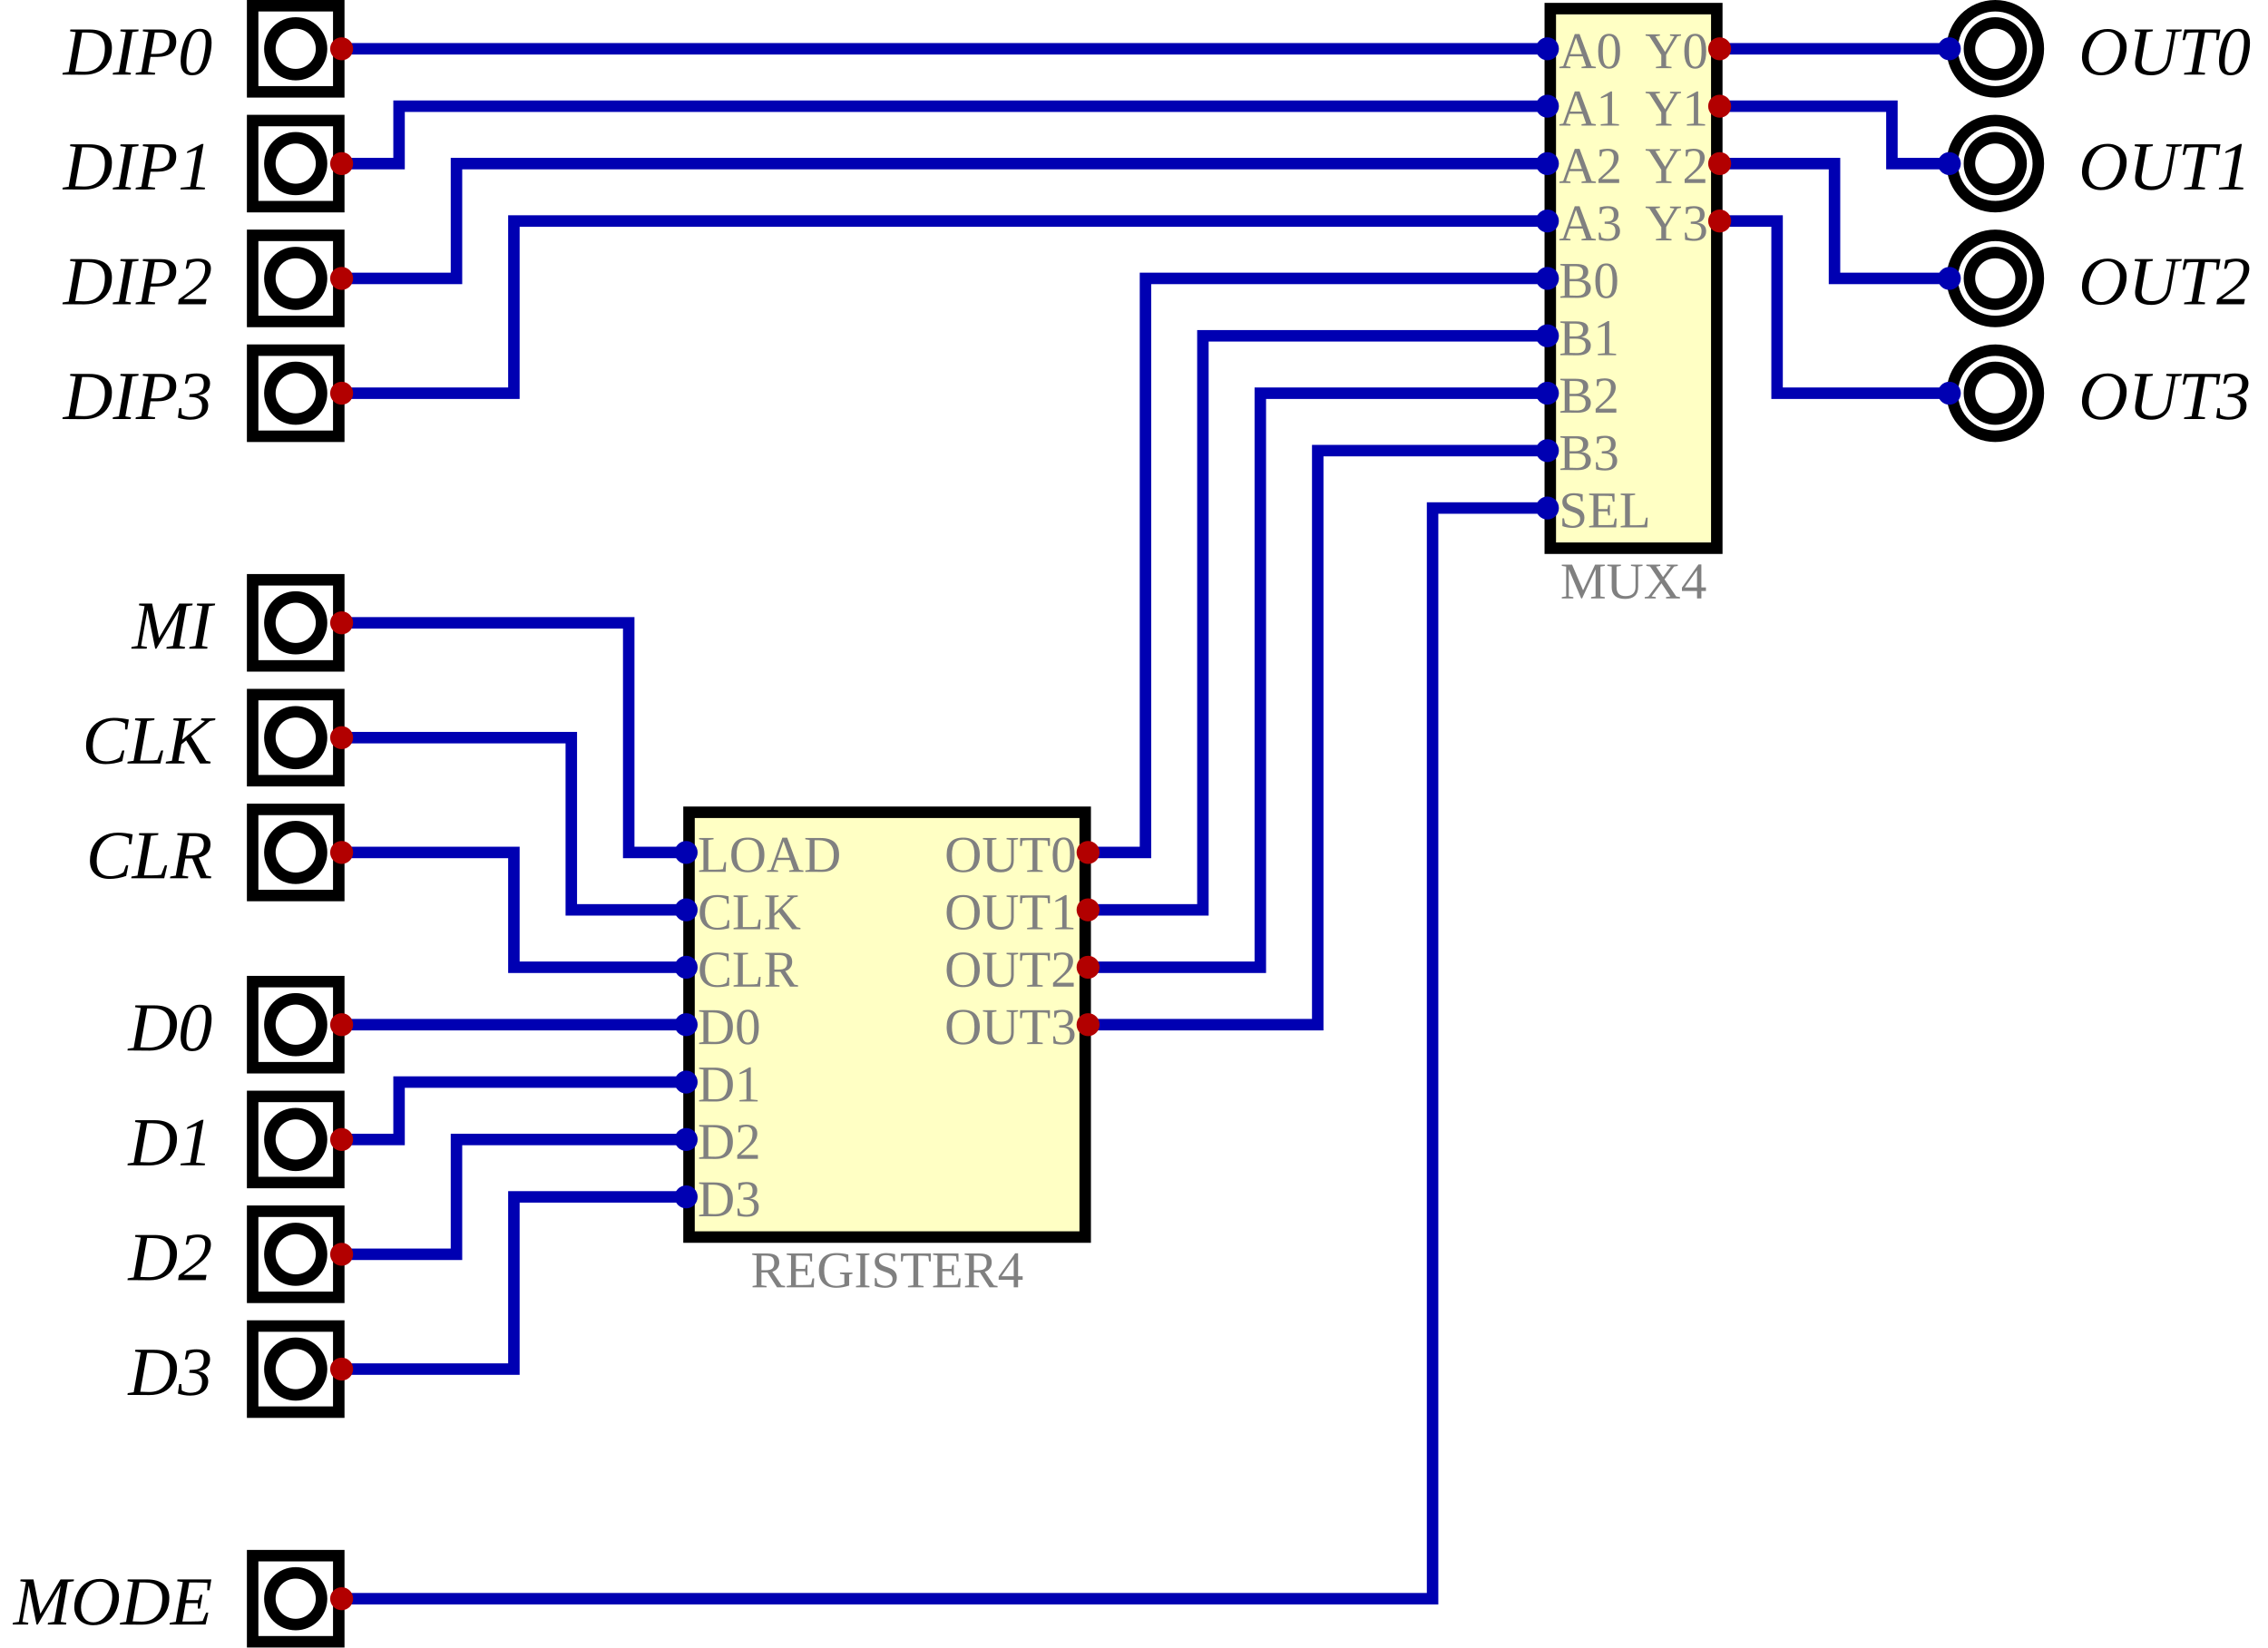
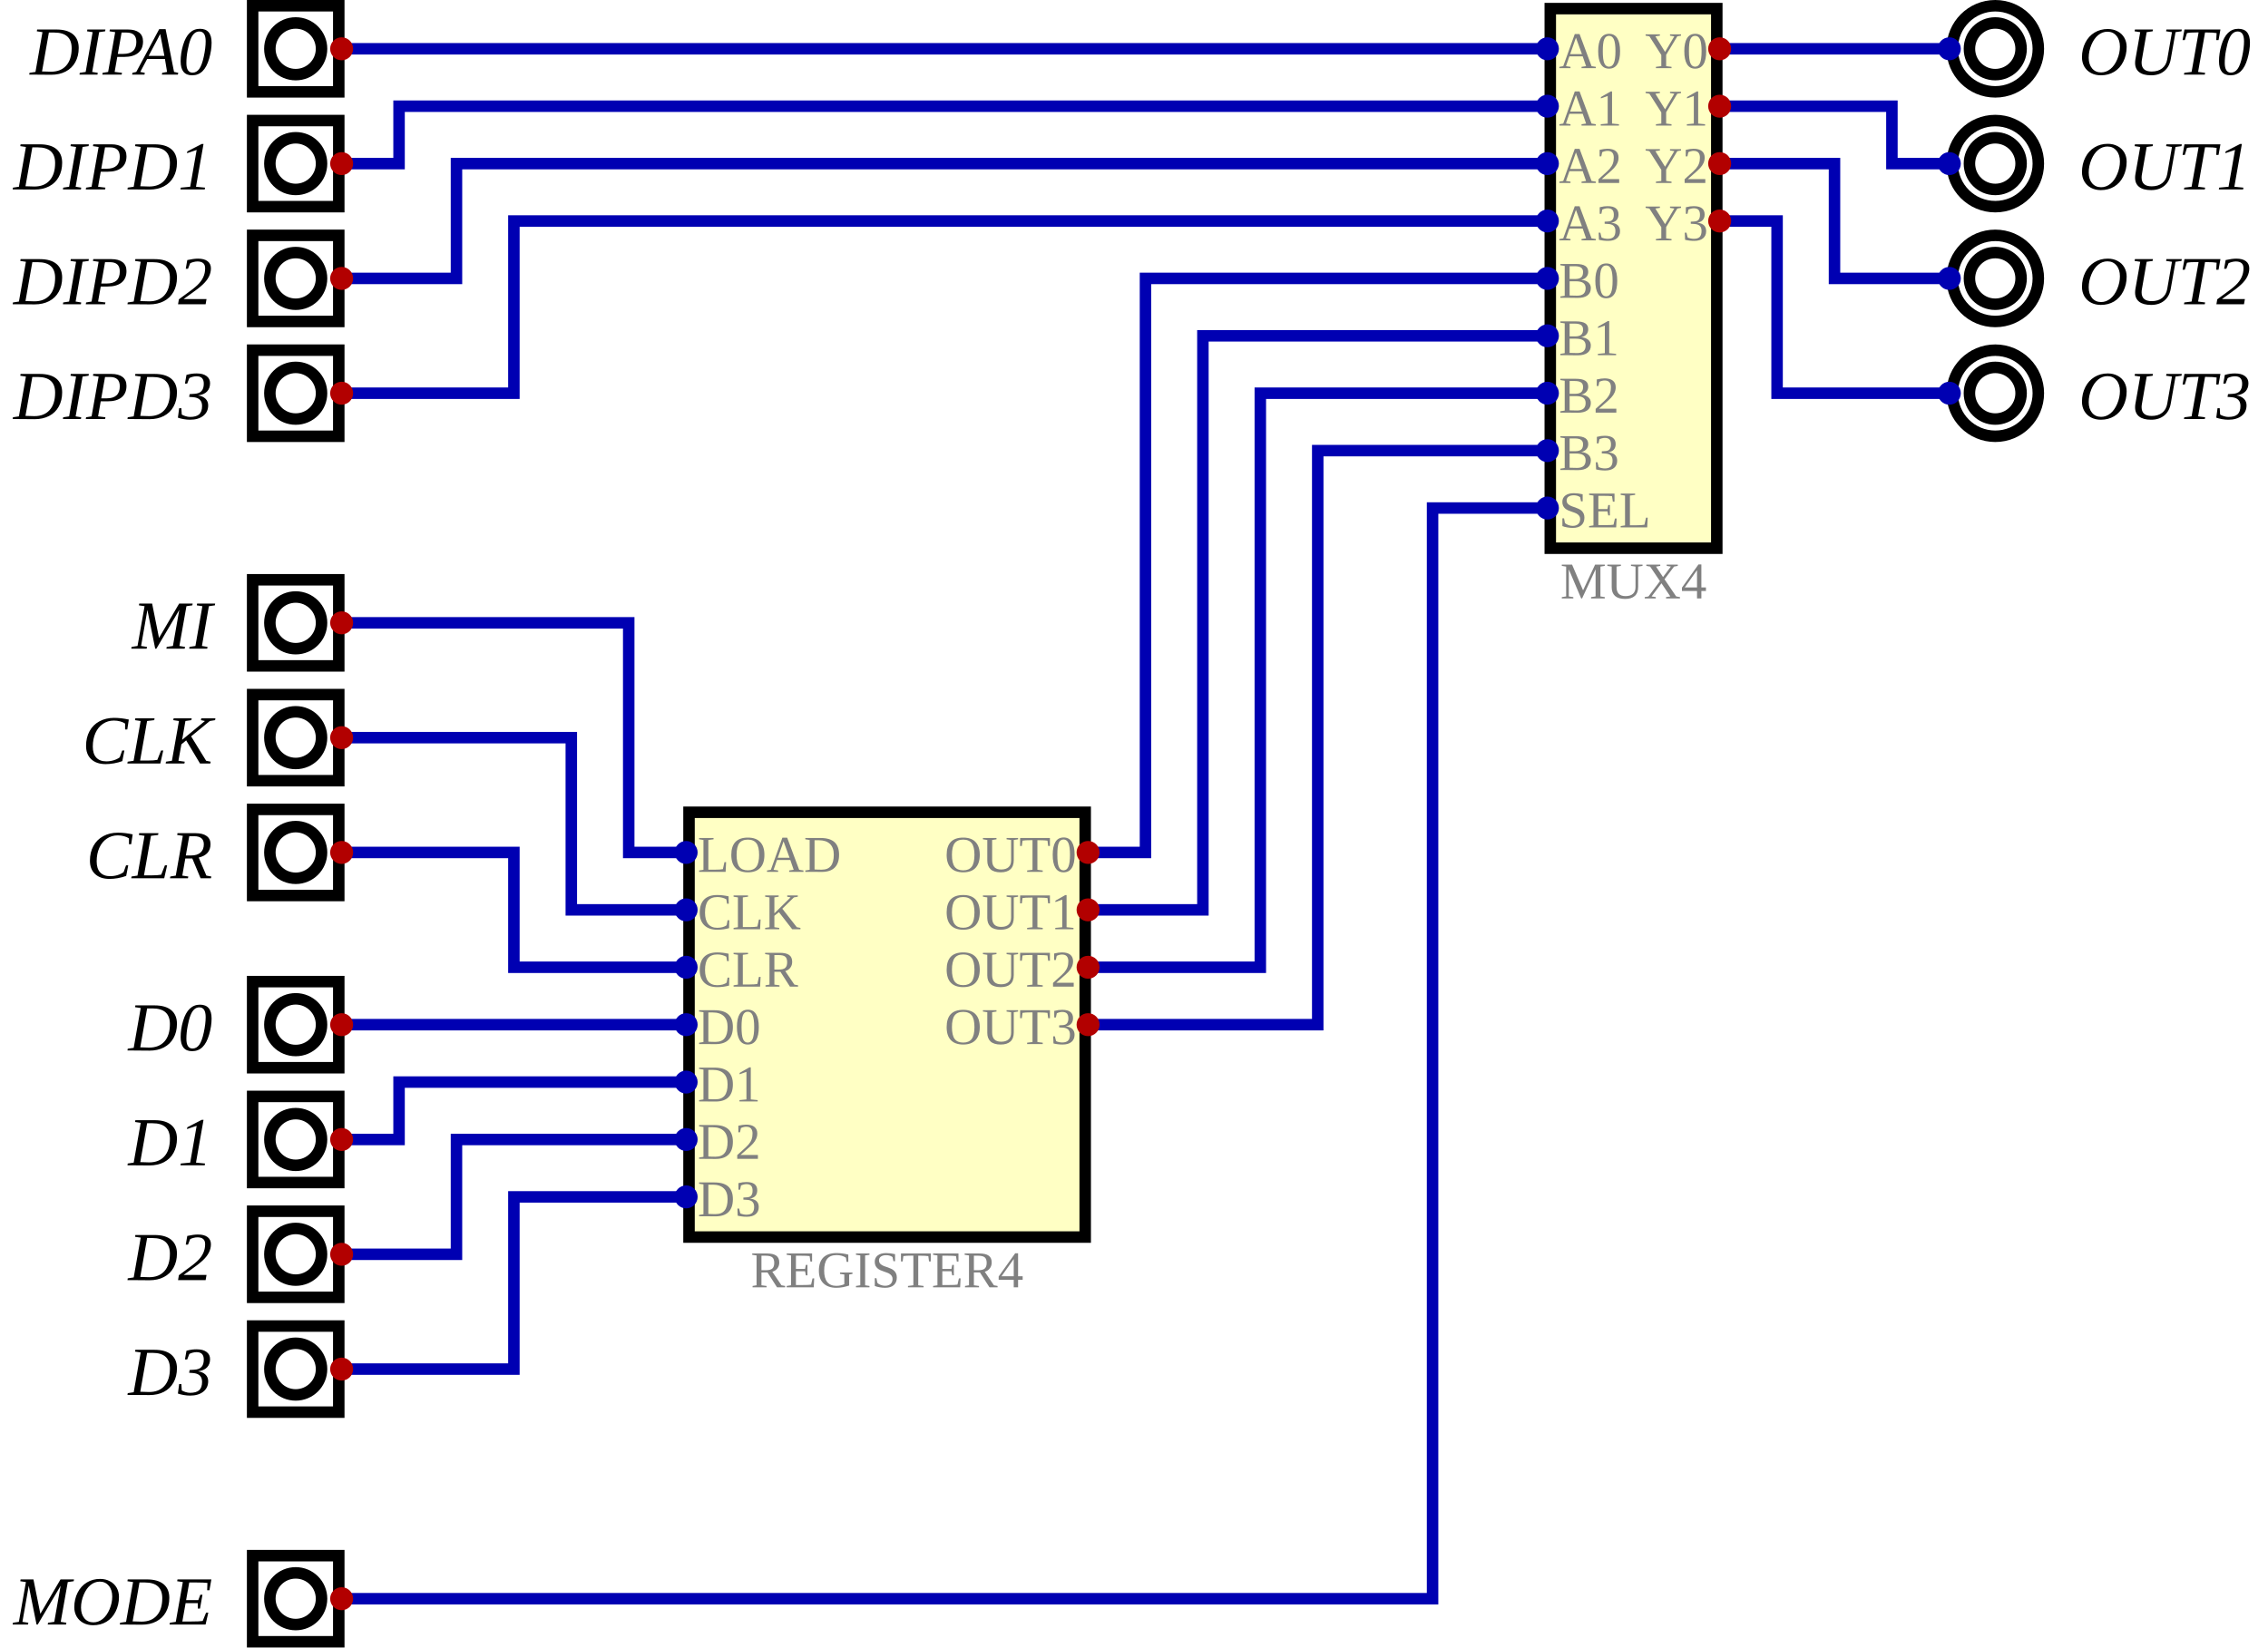
<svg xmlns="http://www.w3.org/2000/svg" width="800px" viewBox="401 -97 790 574">
  <g stroke-linecap="square">
-     <path d="M 520,0 L 560,0 L 560,-40 L 940,-40" stroke="#0000b2" stroke-width="4.0" fill="none" class="DIP2" />
+     <path d="M 520,0 L 560,0 L 560,-40 L 940,-40" stroke="#0000b2" stroke-width="4.0" fill="none" class="DIPD2" />
    <path d="M 520,160 L 600,160 L 600,220 L 640,220" stroke="#0000b2" stroke-width="4.0" fill="none" class="CLK" />
    <path d="M 520,260 L 640,260" stroke="#0000b2" stroke-width="4.0" fill="none" class="D0" />
    <path d="M 780,260 L 860,260 L 860,60 L 940,60" stroke="#0000b2" stroke-width="4.0" fill="none" class="register_OUT3" />
    <path d="M 1000,-40 L 1040,-40 L 1040,0 L 1080,0" stroke="#0000b2" stroke-width="4.0" fill="none" class="mux_Y2" />
-     <path d="M 520,-40 L 540,-40 L 540,-60 L 940,-60" stroke="#0000b2" stroke-width="4.0" fill="none" class="DIP1" />
+     <path d="M 520,-40 L 540,-40 L 540,-60 L 940,-60" stroke="#0000b2" stroke-width="4.0" fill="none" class="DIPD1" />
    <path d="M 520,200 L 580,200 L 580,240 L 640,240" stroke="#0000b2" stroke-width="4.0" fill="none" class="CLR" />
    <path d="M 780,200 L 800,200 L 800,0 L 940,0" stroke="#0000b2" stroke-width="4.0" fill="none" class="register_OUT0" />
-     <path d="M 520,40 L 580,40 L 580,-20 L 940,-20" stroke="#0000b2" stroke-width="4.0" fill="none" class="DIP3" />
+     <path d="M 520,40 L 580,40 L 580,-20 L 940,-20" stroke="#0000b2" stroke-width="4.0" fill="none" class="DIPD3" />
    <path d="M 520,300 L 540,300 L 540,280 L 640,280" stroke="#0000b2" stroke-width="4.0" fill="none" class="D1" />
    <path d="M 520,460 L 900,460 L 900,80 L 940,80" stroke="#0000b2" stroke-width="4.0" fill="none" class="MODE" />
    <path d="M 1000,-80 L 1080,-80" stroke="#0000b2" stroke-width="4.0" fill="none" class="mux_Y0" />
-     <path d="M 520,-80 L 940,-80" stroke="#0000b2" stroke-width="4.0" fill="none" class="DIP0" />
+     <path d="M 520,-80 L 940,-80" stroke="#0000b2" stroke-width="4.0" fill="none" class="DIPA0" />
    <path d="M 780,240 L 840,240 L 840,40 L 940,40" stroke="#0000b2" stroke-width="4.0" fill="none" class="register_OUT2" />
    <path d="M 1000,-20 L 1020,-20 L 1020,40 L 1080,40" stroke="#0000b2" stroke-width="4.0" fill="none" class="mux_Y3" />
    <path d="M 520,340 L 560,340 L 560,300 L 640,300" stroke="#0000b2" stroke-width="4.0" fill="none" class="D2" />
    <path d="M 520,120 L 620,120 L 620,200 L 640,200" stroke="#0000b2" stroke-width="4.0" fill="none" class="MI" />
    <path d="M 1000,-60 L 1060,-60 L 1060,-40 L 1080,-40" stroke="#0000b2" stroke-width="4.0" fill="none" class="mux_Y1" />
    <path d="M 520,380 L 580,380 L 580,320 L 640,320" stroke="#0000b2" stroke-width="4.0" fill="none" class="D3" />
    <path d="M 780,220 L 820,220 L 820,20 L 940,20" stroke="#0000b2" stroke-width="4.0" fill="none" class="register_OUT1" />
    <g>
</g>
-     <g class="Input" id="DIP0" pointer-events="visible">
+     <g class="Input" id="DIPA0" pointer-events="visible">
      <path d="M 489,-95 L 519,-95 L 519,-65 L 489,-65 Z" stroke="#000000" stroke-width="4.0" fill="none" />
-       <circle cx="504.0" cy="-80.0" r="9.0" stroke="#000000" stroke-width="4.0" fill="none" class="DIP0" />
+       <circle cx="504.0" cy="-80.0" r="9.0" stroke="#000000" stroke-width="4.0" fill="none" class="DIPA0" />
      <text text-anchor="end" x="475.0" y="-71.0" fill="#000000" style="font-size:24px">
-         <tspan style="font-style:italic;">DIP0</tspan>
+         <tspan style="font-style:italic;">DIPA0</tspan>
      </text>
      <circle cx="520.0" cy="-80.0" r="2.0" stroke="#b20000" stroke-width="4.0" fill="#b20000" />
    </g>
-     <g class="Input" id="DIP1" pointer-events="visible">
+     <g class="Input" id="DIPD1" pointer-events="visible">
      <path d="M 489,-55 L 519,-55 L 519,-25 L 489,-25 Z" stroke="#000000" stroke-width="4.0" fill="none" />
-       <circle cx="504.0" cy="-40.0" r="9.0" stroke="#000000" stroke-width="4.0" fill="none" class="DIP1" />
+       <circle cx="504.0" cy="-40.0" r="9.0" stroke="#000000" stroke-width="4.0" fill="none" class="DIPD1" />
      <text text-anchor="end" x="475.0" y="-31.0" fill="#000000" style="font-size:24px">
-         <tspan style="font-style:italic;">DIP1</tspan>
+         <tspan style="font-style:italic;">DIPD1</tspan>
      </text>
      <circle cx="520.0" cy="-40.0" r="2.0" stroke="#b20000" stroke-width="4.0" fill="#b20000" />
    </g>
-     <g class="Input" id="DIP2" pointer-events="visible">
+     <g class="Input" id="DIPD2" pointer-events="visible">
      <path d="M 489,-15 L 519,-15 L 519,15 L 489,15 Z" stroke="#000000" stroke-width="4.0" fill="none" />
-       <circle cx="504.0" cy="0.0" r="9.0" stroke="#000000" stroke-width="4.0" fill="none" class="DIP2" />
+       <circle cx="504.0" cy="0.0" r="9.0" stroke="#000000" stroke-width="4.0" fill="none" class="DIPD2" />
      <text text-anchor="end" x="475.0" y="9.0" fill="#000000" style="font-size:24px">
-         <tspan style="font-style:italic;">DIP2</tspan>
+         <tspan style="font-style:italic;">DIPD2</tspan>
      </text>
      <circle cx="520.0" cy="0.0" r="2.0" stroke="#b20000" stroke-width="4.0" fill="#b20000" />
    </g>
-     <g class="Input" id="DIP3" pointer-events="visible">
+     <g class="Input" id="DIPD3" pointer-events="visible">
      <path d="M 489,25 L 519,25 L 519,55 L 489,55 Z" stroke="#000000" stroke-width="4.0" fill="none" />
-       <circle cx="504.0" cy="40.0" r="9.0" stroke="#000000" stroke-width="4.0" fill="none" class="DIP3" />
+       <circle cx="504.0" cy="40.0" r="9.0" stroke="#000000" stroke-width="4.0" fill="none" class="DIPD3" />
      <text text-anchor="end" x="475.0" y="49.0" fill="#000000" style="font-size:24px">
-         <tspan style="font-style:italic;">DIP3</tspan>
+         <tspan style="font-style:italic;">DIPD3</tspan>
      </text>
      <circle cx="520.0" cy="40.0" r="2.0" stroke="#b20000" stroke-width="4.0" fill="#b20000" />
    </g>
    <g class="MUX4" pointer-events="visible">
      <path d="M 941,-94 L 999,-94 L 999,94 L 941,94 Z" stroke="#ffffb4" stroke-width="0.0" fill="#ffffb4" fill-opacity="0.784" />
      <path d="M 941,-94 L 999,-94 L 999,94 L 941,94 Z" stroke="#000000" stroke-width="4.0" fill="none" />
      <text text-anchor="start" x="944.0" y="-73.25" fill="#808080" style="font-size:18px">A0</text>
      <text text-anchor="start" x="944.0" y="-53.25" fill="#808080" style="font-size:18px">A1</text>
      <text text-anchor="start" x="944.0" y="-33.25" fill="#808080" style="font-size:18px">A2</text>
      <text text-anchor="start" x="944.0" y="-13.25" fill="#808080" style="font-size:18px">A3</text>
      <text text-anchor="start" x="944.0" y="6.75" fill="#808080" style="font-size:18px">B0</text>
      <text text-anchor="start" x="944.0" y="26.75" fill="#808080" style="font-size:18px">B1</text>
      <text text-anchor="start" x="944.0" y="46.75" fill="#808080" style="font-size:18px">B2</text>
      <text text-anchor="start" x="944.0" y="66.75" fill="#808080" style="font-size:18px">B3</text>
      <text text-anchor="start" x="944.0" y="86.75" fill="#808080" style="font-size:18px">SEL</text>
      <text text-anchor="end" x="996.0" y="-73.25" fill="#808080" style="font-size:18px">Y0</text>
      <text text-anchor="end" x="996.0" y="-53.25" fill="#808080" style="font-size:18px">Y1</text>
      <text text-anchor="end" x="996.0" y="-33.25" fill="#808080" style="font-size:18px">Y2</text>
      <text text-anchor="end" x="996.0" y="-13.25" fill="#808080" style="font-size:18px">Y3</text>
      <text text-anchor="middle" x="970.0" y="111.5" fill="#808080" style="font-size:18px">MUX4</text>
      <circle cx="940.0" cy="-80.0" r="2.0" stroke="#0000b2" stroke-width="4.0" fill="#0000b2" />
      <circle cx="940.0" cy="-60.0" r="2.0" stroke="#0000b2" stroke-width="4.0" fill="#0000b2" />
      <circle cx="940.0" cy="-40.0" r="2.0" stroke="#0000b2" stroke-width="4.0" fill="#0000b2" />
      <circle cx="940.0" cy="-20.0" r="2.0" stroke="#0000b2" stroke-width="4.0" fill="#0000b2" />
      <circle cx="940.0" cy="0.0" r="2.0" stroke="#0000b2" stroke-width="4.0" fill="#0000b2" />
      <circle cx="940.0" cy="20.0" r="2.0" stroke="#0000b2" stroke-width="4.0" fill="#0000b2" />
      <circle cx="940.0" cy="40.0" r="2.0" stroke="#0000b2" stroke-width="4.0" fill="#0000b2" />
      <circle cx="940.0" cy="60.0" r="2.0" stroke="#0000b2" stroke-width="4.0" fill="#0000b2" />
      <circle cx="940.0" cy="80.0" r="2.0" stroke="#0000b2" stroke-width="4.0" fill="#0000b2" />
      <circle cx="1000.0" cy="-80.0" r="2.0" stroke="#b20000" stroke-width="4.0" fill="#b20000" />
      <circle cx="1000.0" cy="-60.0" r="2.0" stroke="#b20000" stroke-width="4.0" fill="#b20000" />
      <circle cx="1000.0" cy="-40.0" r="2.0" stroke="#b20000" stroke-width="4.0" fill="#b20000" />
      <circle cx="1000.0" cy="-20.0" r="2.0" stroke="#b20000" stroke-width="4.0" fill="#b20000" />
    </g>
    <g class="Input" id="MODE" pointer-events="visible">
      <path d="M 489,445 L 519,445 L 519,475 L 489,475 Z" stroke="#000000" stroke-width="4.0" fill="none" />
      <circle cx="504.0" cy="460.0" r="9.0" stroke="#000000" stroke-width="4.0" fill="none" class="MODE" />
      <text text-anchor="end" x="475.0" y="469.0" fill="#000000" style="font-size:24px">
        <tspan style="font-style:italic;">MODE</tspan>
      </text>
      <circle cx="520.0" cy="460.0" r="2.0" stroke="#b20000" stroke-width="4.0" fill="#b20000" />
    </g>
    <g class="Output" id="OUT0">
      <circle cx="1096.0" cy="-80.0" r="9.0" stroke="#000000" stroke-width="4.0" fill="none" class="mux_Y0" />
      <circle cx="1096.0" cy="-80.0" r="15.0" stroke="#000000" stroke-width="4.0" fill="none" />
      <text text-anchor="start" x="1125.0" y="-71.0" fill="#000000" style="font-size:24px">
        <tspan style="font-style:italic;">OUT0</tspan>
      </text>
      <circle cx="1080.0" cy="-80.0" r="2.0" stroke="#0000b2" stroke-width="4.0" fill="#0000b2" />
    </g>
    <g class="Output" id="OUT1">
      <circle cx="1096.0" cy="-40.0" r="9.0" stroke="#000000" stroke-width="4.0" fill="none" class="mux_Y1" />
      <circle cx="1096.0" cy="-40.0" r="15.0" stroke="#000000" stroke-width="4.0" fill="none" />
      <text text-anchor="start" x="1125.0" y="-31.0" fill="#000000" style="font-size:24px">
        <tspan style="font-style:italic;">OUT1</tspan>
      </text>
      <circle cx="1080.0" cy="-40.0" r="2.0" stroke="#0000b2" stroke-width="4.0" fill="#0000b2" />
    </g>
    <g class="Output" id="OUT2">
      <circle cx="1096.0" cy="0.0" r="9.0" stroke="#000000" stroke-width="4.0" fill="none" class="mux_Y2" />
      <circle cx="1096.0" cy="0.0" r="15.0" stroke="#000000" stroke-width="4.0" fill="none" />
      <text text-anchor="start" x="1125.0" y="9.0" fill="#000000" style="font-size:24px">
        <tspan style="font-style:italic;">OUT2</tspan>
      </text>
      <circle cx="1080.0" cy="0.0" r="2.0" stroke="#0000b2" stroke-width="4.0" fill="#0000b2" />
    </g>
    <g class="Output" id="OUT3">
      <circle cx="1096.0" cy="40.0" r="9.0" stroke="#000000" stroke-width="4.0" fill="none" class="mux_Y3" />
      <circle cx="1096.0" cy="40.0" r="15.0" stroke="#000000" stroke-width="4.0" fill="none" />
      <text text-anchor="start" x="1125.0" y="49.0" fill="#000000" style="font-size:24px">
        <tspan style="font-style:italic;">OUT3</tspan>
      </text>
      <circle cx="1080.0" cy="40.0" r="2.0" stroke="#0000b2" stroke-width="4.0" fill="#0000b2" />
    </g>
    <g class="Input" id="D0" pointer-events="visible">
      <path d="M 489,245 L 519,245 L 519,275 L 489,275 Z" stroke="#000000" stroke-width="4.0" fill="none" />
      <circle cx="504.0" cy="260.0" r="9.0" stroke="#000000" stroke-width="4.0" fill="none" class="D0" />
      <text text-anchor="end" x="475.0" y="269.0" fill="#000000" style="font-size:24px">
        <tspan style="font-style:italic;">D0</tspan>
      </text>
      <circle cx="520.0" cy="260.0" r="2.0" stroke="#b20000" stroke-width="4.0" fill="#b20000" />
    </g>
    <g class="Input" id="D1" pointer-events="visible">
      <path d="M 489,285 L 519,285 L 519,315 L 489,315 Z" stroke="#000000" stroke-width="4.0" fill="none" />
      <circle cx="504.0" cy="300.0" r="9.0" stroke="#000000" stroke-width="4.0" fill="none" class="D1" />
      <text text-anchor="end" x="475.0" y="309.0" fill="#000000" style="font-size:24px">
        <tspan style="font-style:italic;">D1</tspan>
      </text>
      <circle cx="520.0" cy="300.0" r="2.0" stroke="#b20000" stroke-width="4.0" fill="#b20000" />
    </g>
    <g class="Input" id="D2" pointer-events="visible">
      <path d="M 489,325 L 519,325 L 519,355 L 489,355 Z" stroke="#000000" stroke-width="4.0" fill="none" />
      <circle cx="504.0" cy="340.0" r="9.0" stroke="#000000" stroke-width="4.0" fill="none" class="D2" />
      <text text-anchor="end" x="475.0" y="349.0" fill="#000000" style="font-size:24px">
        <tspan style="font-style:italic;">D2</tspan>
      </text>
      <circle cx="520.0" cy="340.0" r="2.0" stroke="#b20000" stroke-width="4.0" fill="#b20000" />
    </g>
    <g class="Input" id="D3" pointer-events="visible">
      <path d="M 489,365 L 519,365 L 519,395 L 489,395 Z" stroke="#000000" stroke-width="4.0" fill="none" />
      <circle cx="504.0" cy="380.0" r="9.0" stroke="#000000" stroke-width="4.0" fill="none" class="D3" />
      <text text-anchor="end" x="475.0" y="389.0" fill="#000000" style="font-size:24px">
        <tspan style="font-style:italic;">D3</tspan>
      </text>
      <circle cx="520.0" cy="380.0" r="2.0" stroke="#b20000" stroke-width="4.0" fill="#b20000" />
    </g>
    <g class="REGISTER4" pointer-events="visible">
      <path d="M 641,186 L 779,186 L 779,334 L 641,334 Z" stroke="#ffffb4" stroke-width="0.0" fill="#ffffb4" fill-opacity="0.784" />
      <path d="M 641,186 L 779,186 L 779,334 L 641,334 Z" stroke="#000000" stroke-width="4.0" fill="none" />
      <text text-anchor="start" x="644.0" y="206.75" fill="#808080" style="font-size:18px">LOAD</text>
      <text text-anchor="start" x="644.0" y="226.75" fill="#808080" style="font-size:18px">CLK</text>
      <text text-anchor="start" x="644.0" y="246.75" fill="#808080" style="font-size:18px">CLR</text>
      <text text-anchor="start" x="644.0" y="266.75" fill="#808080" style="font-size:18px">D0</text>
      <text text-anchor="start" x="644.0" y="286.75" fill="#808080" style="font-size:18px">D1</text>
      <text text-anchor="start" x="644.0" y="306.75" fill="#808080" style="font-size:18px">D2</text>
      <text text-anchor="start" x="644.0" y="326.75" fill="#808080" style="font-size:18px">D3</text>
      <text text-anchor="end" x="776.0" y="206.75" fill="#808080" style="font-size:18px">OUT0</text>
      <text text-anchor="end" x="776.0" y="226.75" fill="#808080" style="font-size:18px">OUT1</text>
      <text text-anchor="end" x="776.0" y="246.75" fill="#808080" style="font-size:18px">OUT2</text>
      <text text-anchor="end" x="776.0" y="266.75" fill="#808080" style="font-size:18px">OUT3</text>
      <text text-anchor="middle" x="710.0" y="351.5" fill="#808080" style="font-size:18px">REGISTER4</text>
      <circle cx="640.0" cy="200.0" r="2.0" stroke="#0000b2" stroke-width="4.0" fill="#0000b2" />
      <circle cx="640.0" cy="220.0" r="2.0" stroke="#0000b2" stroke-width="4.0" fill="#0000b2" />
      <circle cx="640.0" cy="240.0" r="2.0" stroke="#0000b2" stroke-width="4.0" fill="#0000b2" />
      <circle cx="640.0" cy="260.0" r="2.0" stroke="#0000b2" stroke-width="4.0" fill="#0000b2" />
      <circle cx="640.0" cy="280.0" r="2.0" stroke="#0000b2" stroke-width="4.0" fill="#0000b2" />
      <circle cx="640.0" cy="300.0" r="2.0" stroke="#0000b2" stroke-width="4.0" fill="#0000b2" />
      <circle cx="640.0" cy="320.0" r="2.0" stroke="#0000b2" stroke-width="4.0" fill="#0000b2" />
      <circle cx="780.0" cy="200.0" r="2.0" stroke="#b20000" stroke-width="4.0" fill="#b20000" />
      <circle cx="780.0" cy="220.0" r="2.0" stroke="#b20000" stroke-width="4.0" fill="#b20000" />
      <circle cx="780.0" cy="240.0" r="2.0" stroke="#b20000" stroke-width="4.0" fill="#b20000" />
      <circle cx="780.0" cy="260.0" r="2.0" stroke="#b20000" stroke-width="4.0" fill="#b20000" />
    </g>
    <g class="Input" id="CLK" pointer-events="visible">
      <path d="M 489,145 L 519,145 L 519,175 L 489,175 Z" stroke="#000000" stroke-width="4.0" fill="none" />
      <circle cx="504.0" cy="160.0" r="9.0" stroke="#000000" stroke-width="4.0" fill="none" class="CLK" />
      <text text-anchor="end" x="475.0" y="169.0" fill="#000000" style="font-size:24px">
        <tspan style="font-style:italic;">CLK</tspan>
      </text>
      <circle cx="520.0" cy="160.0" r="2.0" stroke="#b20000" stroke-width="4.0" fill="#b20000" />
    </g>
    <g class="Input" id="CLR" pointer-events="visible">
      <path d="M 489,185 L 519,185 L 519,215 L 489,215 Z" stroke="#000000" stroke-width="4.0" fill="none" />
      <circle cx="504.0" cy="200.0" r="9.0" stroke="#000000" stroke-width="4.0" fill="none" class="CLR" />
      <text text-anchor="end" x="475.0" y="209.0" fill="#000000" style="font-size:24px">
        <tspan style="font-style:italic;">CLR</tspan>
      </text>
      <circle cx="520.0" cy="200.0" r="2.0" stroke="#b20000" stroke-width="4.0" fill="#b20000" />
    </g>
    <g class="Input" id="MI" pointer-events="visible">
      <path d="M 489,105 L 519,105 L 519,135 L 489,135 Z" stroke="#000000" stroke-width="4.0" fill="none" />
      <circle cx="504.0" cy="120.0" r="9.0" stroke="#000000" stroke-width="4.0" fill="none" class="MI" />
      <text text-anchor="end" x="475.0" y="129.0" fill="#000000" style="font-size:24px">
        <tspan style="font-style:italic;">MI</tspan>
      </text>
      <circle cx="520.0" cy="120.0" r="2.0" stroke="#b20000" stroke-width="4.0" fill="#b20000" />
    </g>
  </g>
</svg>
